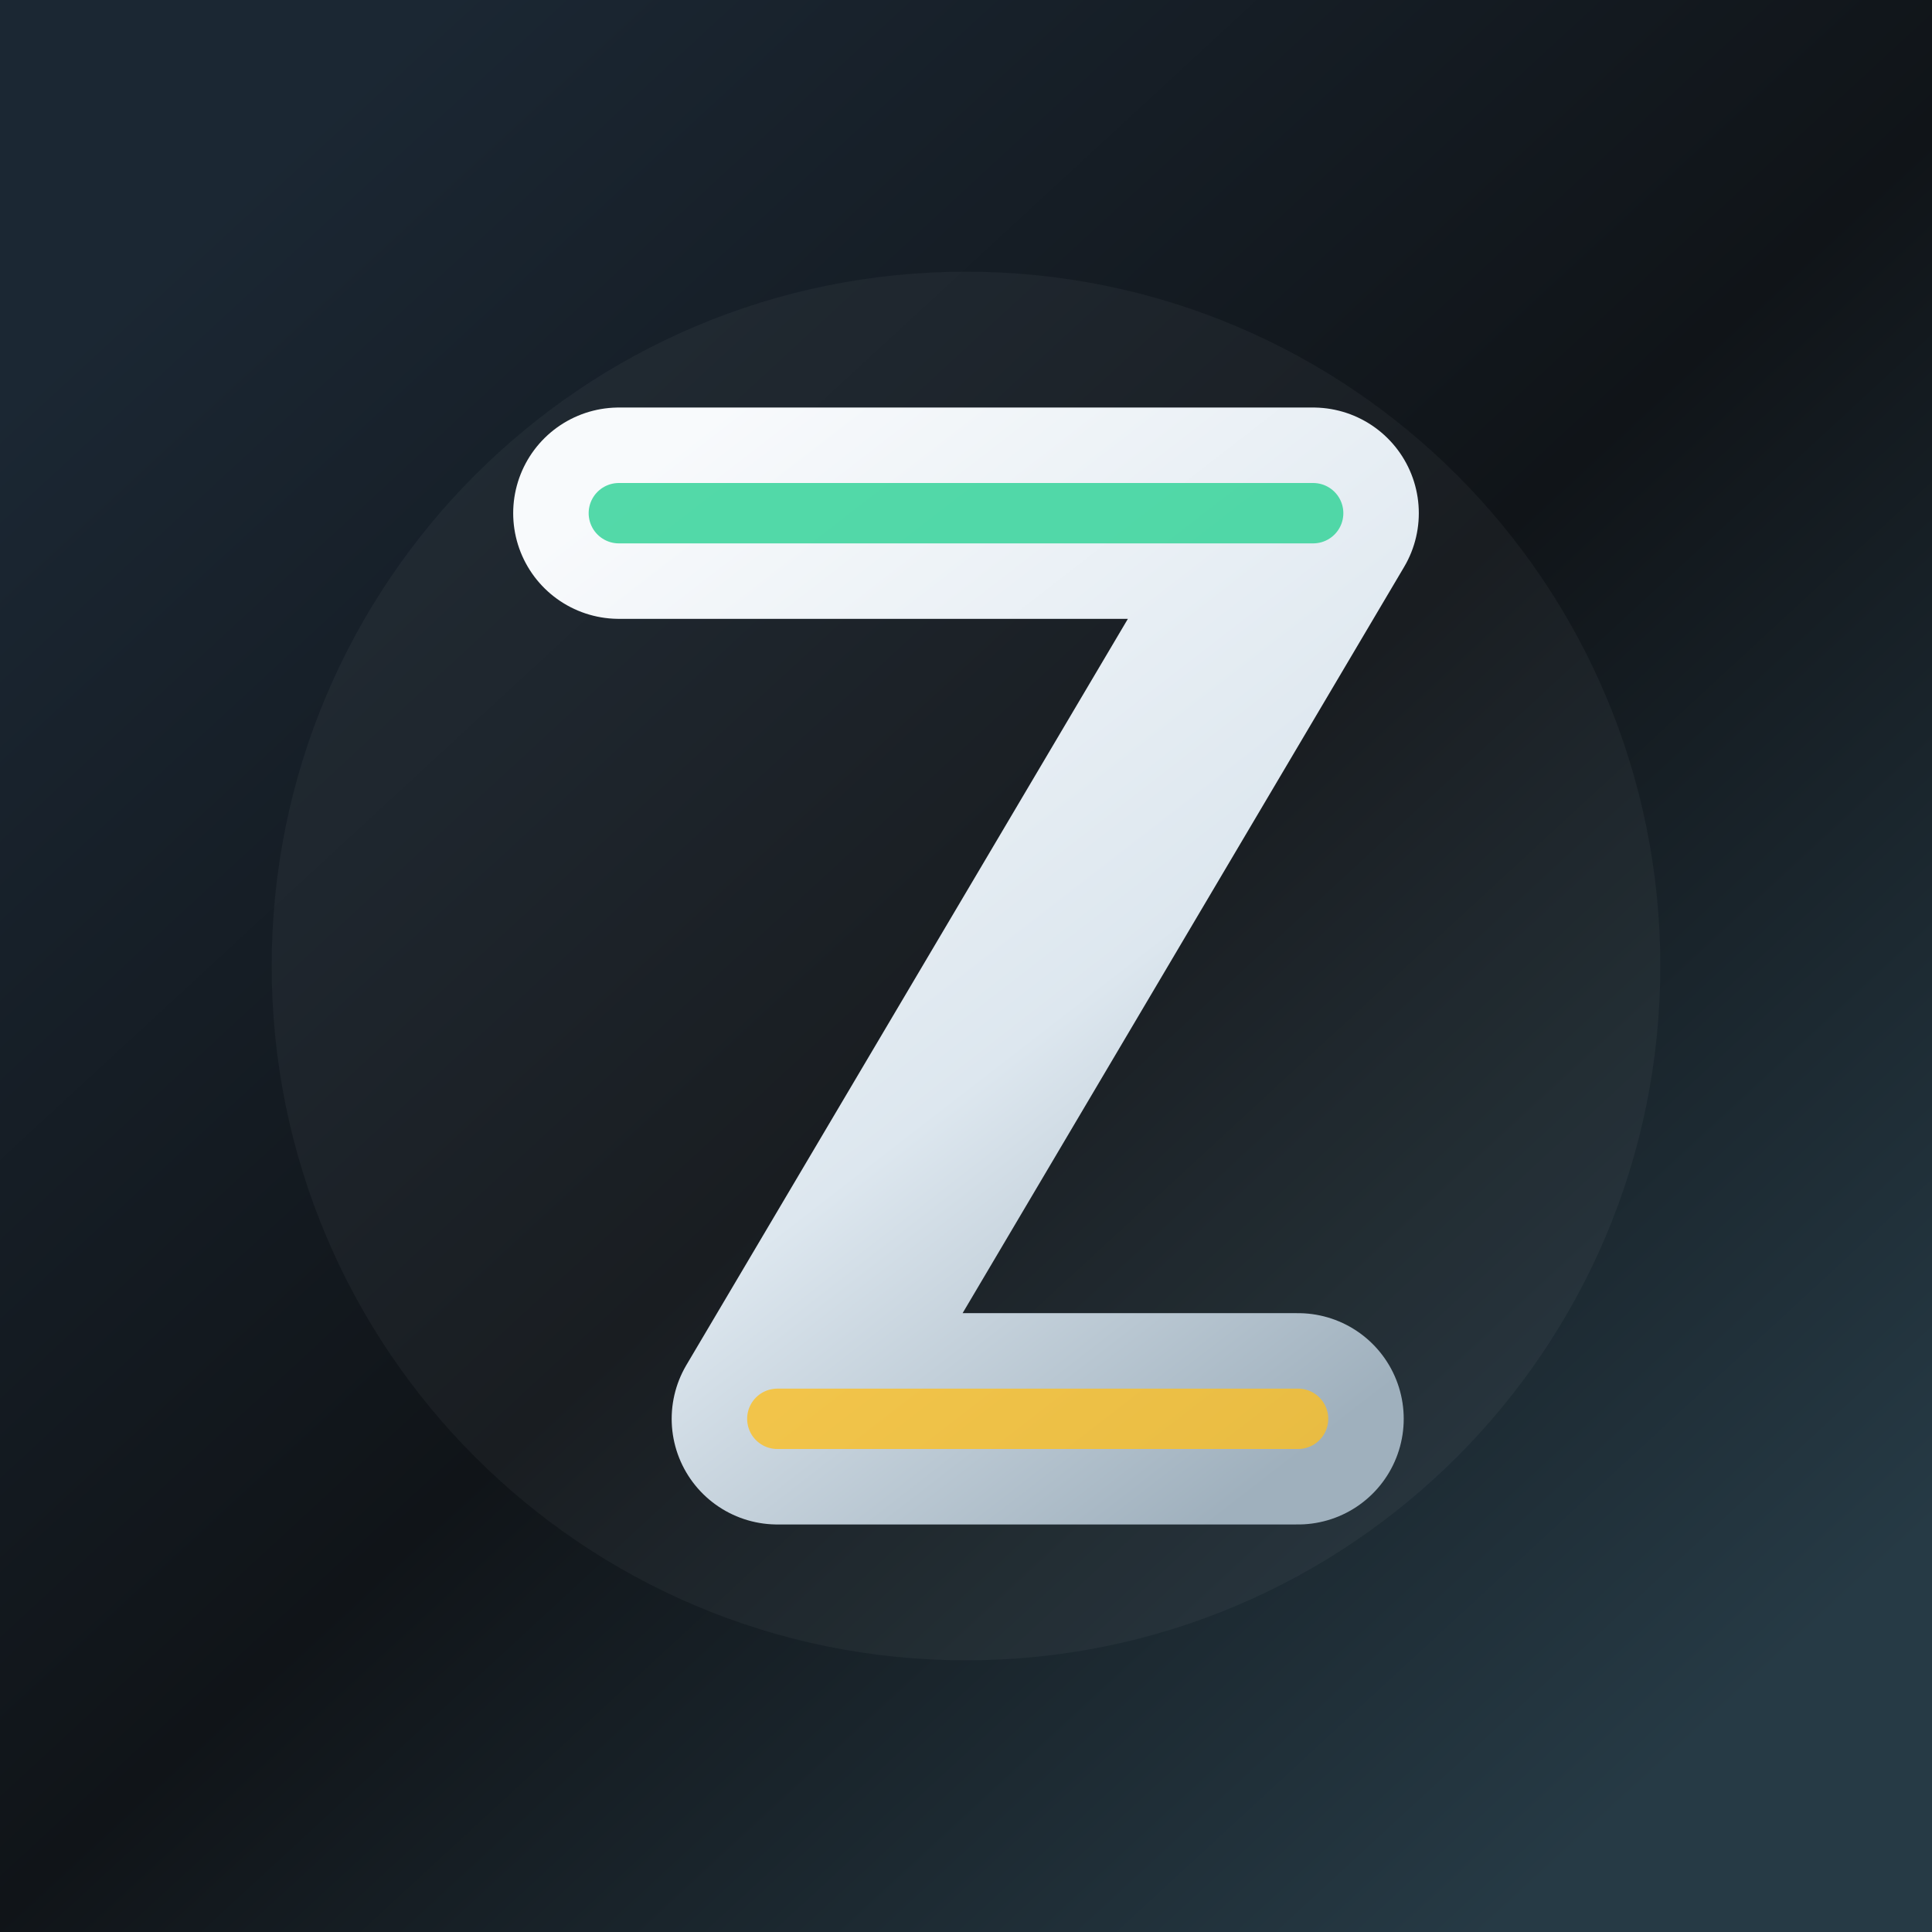
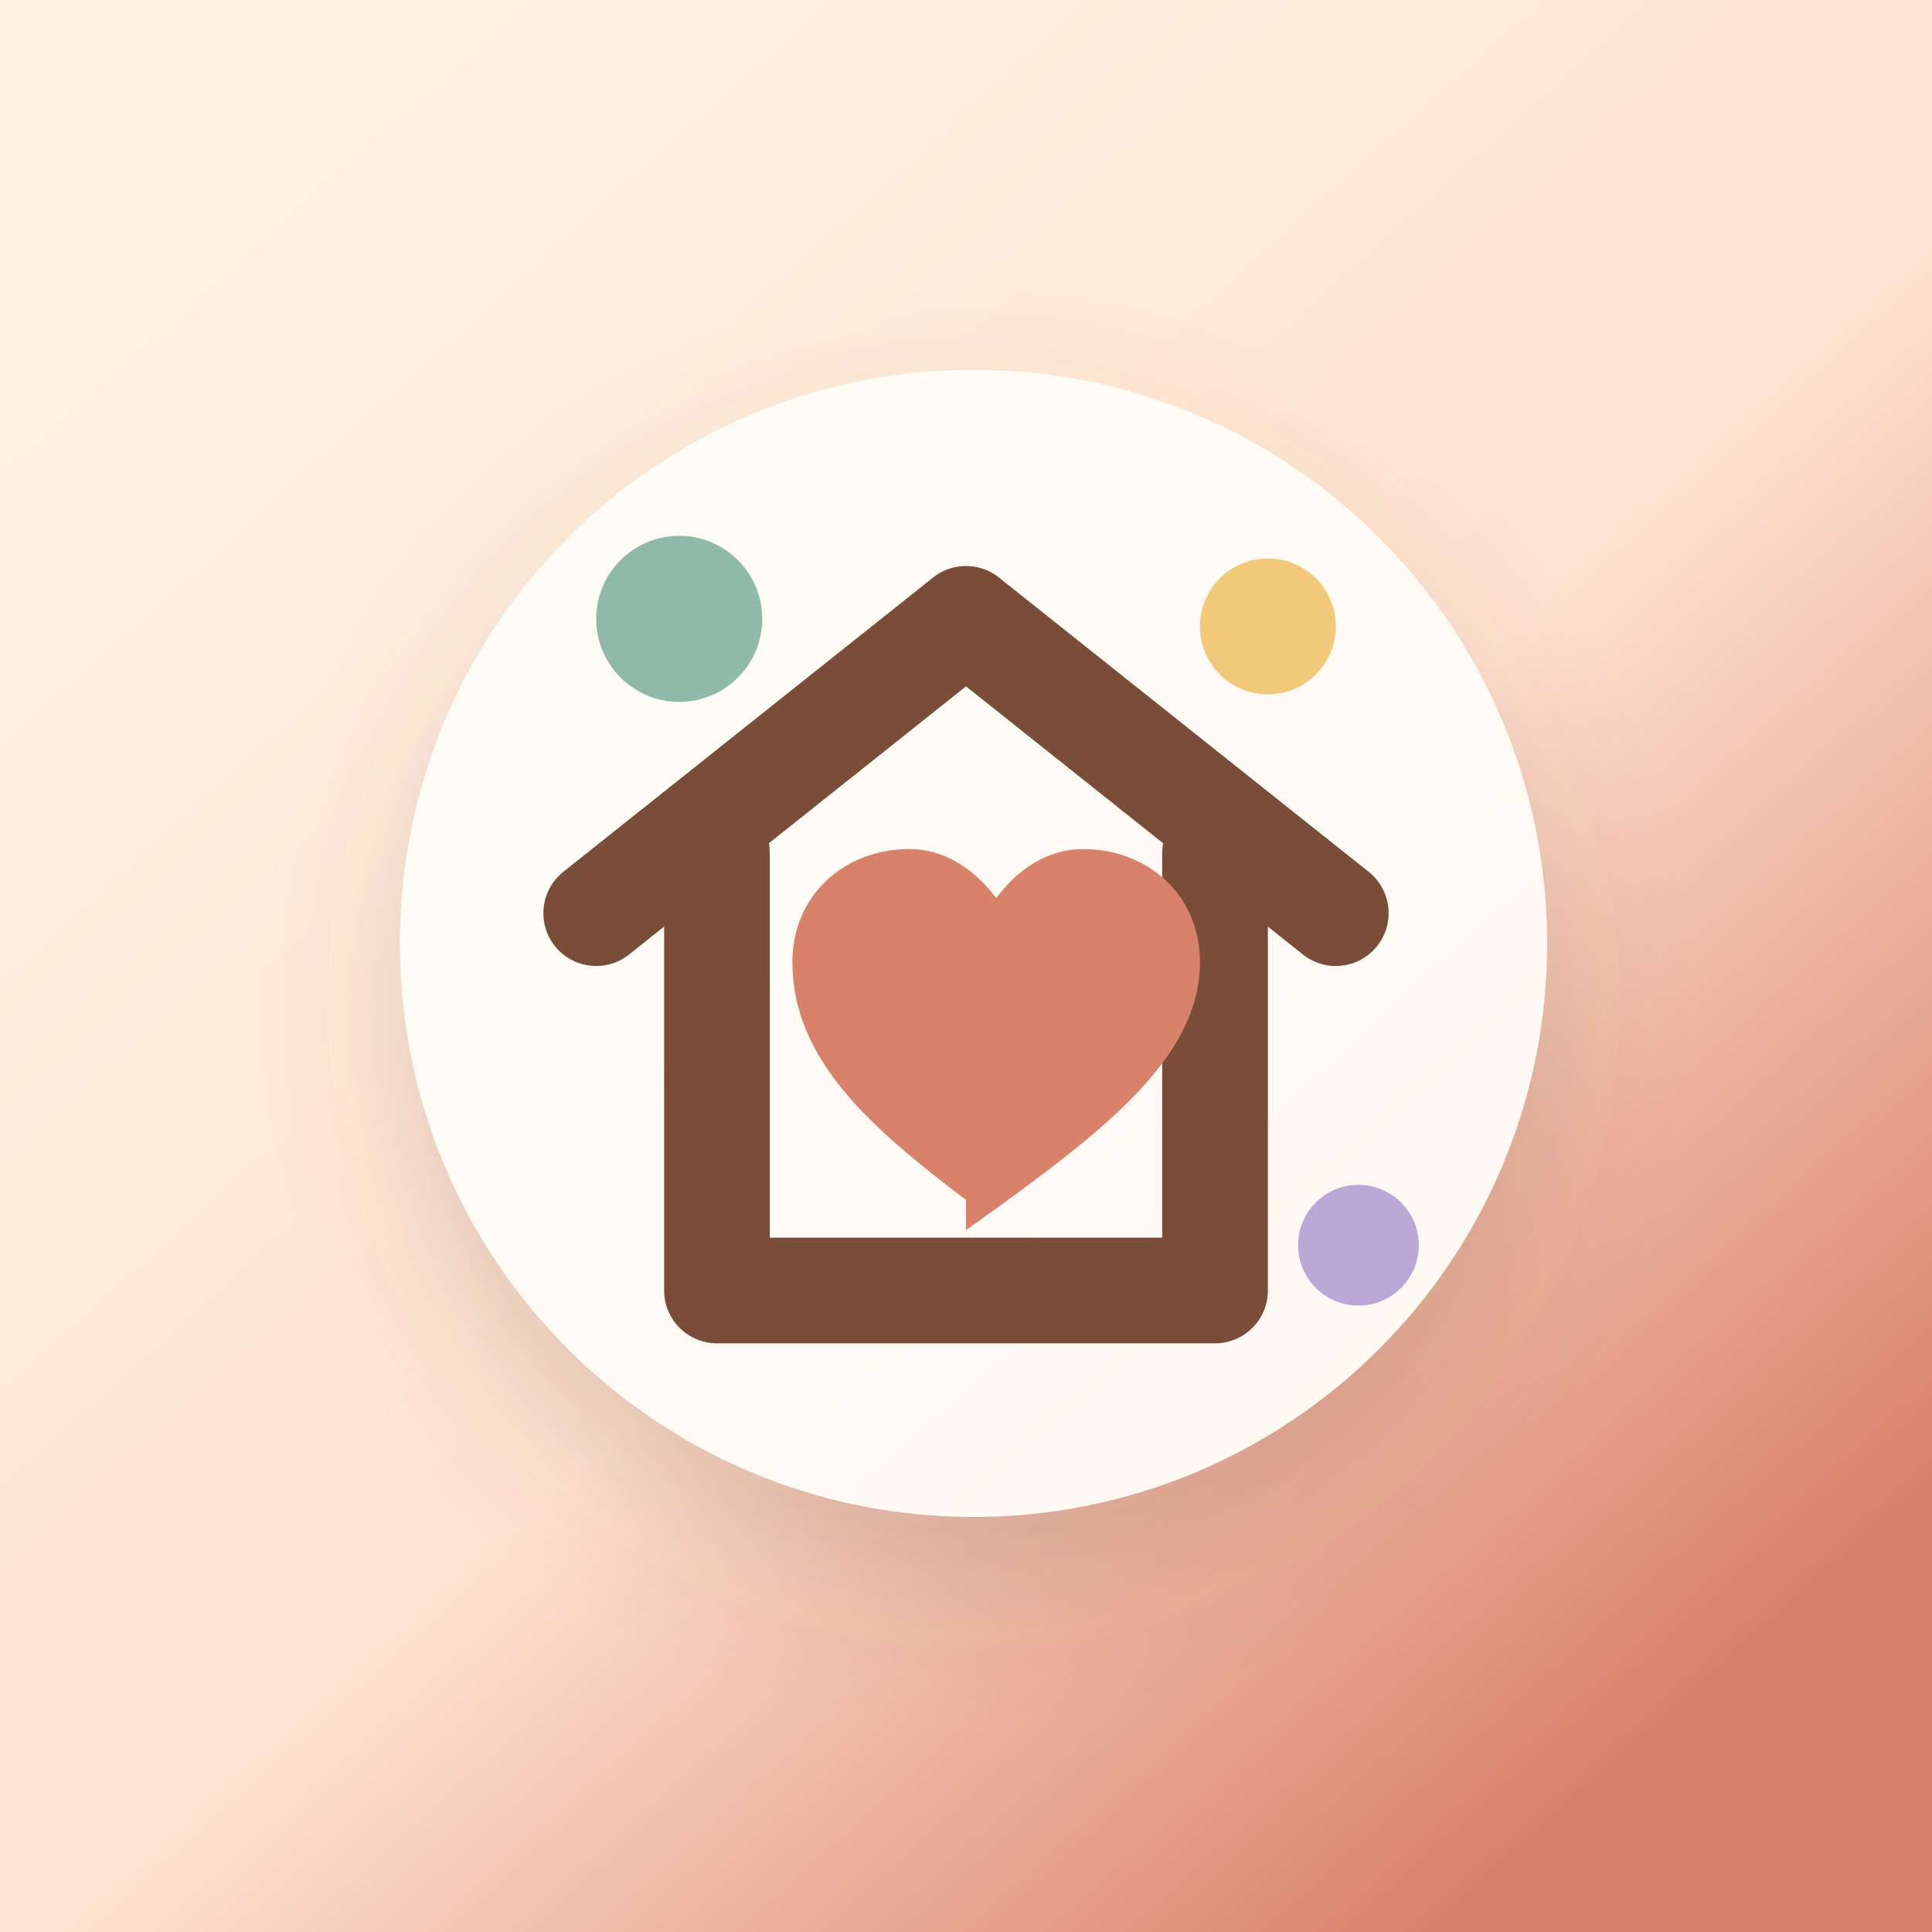
<svg xmlns="http://www.w3.org/2000/svg" viewBox="0 0 512 512" role="img" aria-label="Zommy maskable app icon">
  <defs>
-     <linearGradient id="zommy-maskable-bg" x1="64" y1="48" x2="448" y2="464" gradientUnits="userSpaceOnUse">
-       <stop offset="0" stop-color="#1B2733" />
-       <stop offset="0.52" stop-color="#101418" />
-       <stop offset="1" stop-color="#263A45" />
+     <linearGradient id="zommy-maskable-bg" x1="72" y1="48" x2="440" y2="456" gradientUnits="userSpaceOnUse">
+       <stop offset="0" stop-color="#FFF3E3" />
+       <stop offset="0.56" stop-color="#FFE2D1" />
+       <stop offset="1" stop-color="#D9826B" />
    </linearGradient>
-     <linearGradient id="zommy-maskable-z" x1="160" y1="132" x2="352" y2="380" gradientUnits="userSpaceOnUse">
-       <stop offset="0" stop-color="#F8FAFC" />
-       <stop offset="0.58" stop-color="#DDE7EF" />
-       <stop offset="1" stop-color="#9FB0BD" />
-     </linearGradient>
+     <filter id="warm-maskable-shadow" x="-20%" y="-20%" width="140%" height="150%">
+       <feDropShadow dx="0" dy="16" stdDeviation="18" flood-color="#7A4D39" flood-opacity="0.22" />
+     </filter>
  </defs>
  <rect width="512" height="512" fill="url(#zommy-maskable-bg)" />
-   <circle cx="256" cy="256" r="184" fill="rgba(255,255,255,0.04)" />
-   <path d="M164 136H348L206 376H344" fill="none" stroke="url(#zommy-maskable-z)" stroke-width="56" stroke-linecap="round" stroke-linejoin="round" />
-   <path d="M164 136H348" fill="none" stroke="#34D399" stroke-width="16" stroke-linecap="round" opacity="0.84" />
-   <path d="M206 376H344" fill="none" stroke="#FBBF24" stroke-width="16" stroke-linecap="round" opacity="0.8" />
+   <circle cx="258" cy="250" r="152" fill="#FFFDF7" opacity="0.94" filter="url(#warm-maskable-shadow)" />
+   <path d="M158 242L256 164L354 242" fill="none" stroke="#7A4D39" stroke-width="28" stroke-linecap="round" stroke-linejoin="round" />
+   <path d="M190 226V342H322V226" fill="none" stroke="#7A4D39" stroke-width="28" stroke-linecap="round" stroke-linejoin="round" />
+   <path d="M256 318C231 299 210 281 210 255C210 237 224 225 241 225C250 225 258 230 264 238C270 230 278 225 287 225C304 225 318 237 318 255C318 281 291 301 256 326" fill="#D9826B" />
+   <circle cx="180" cy="164" r="22" fill="#8FB9A8" />
+   <circle cx="336" cy="166" r="18" fill="#F2C879" />
+   <circle cx="360" cy="330" r="16" fill="#BCA8D7" />
</svg>
